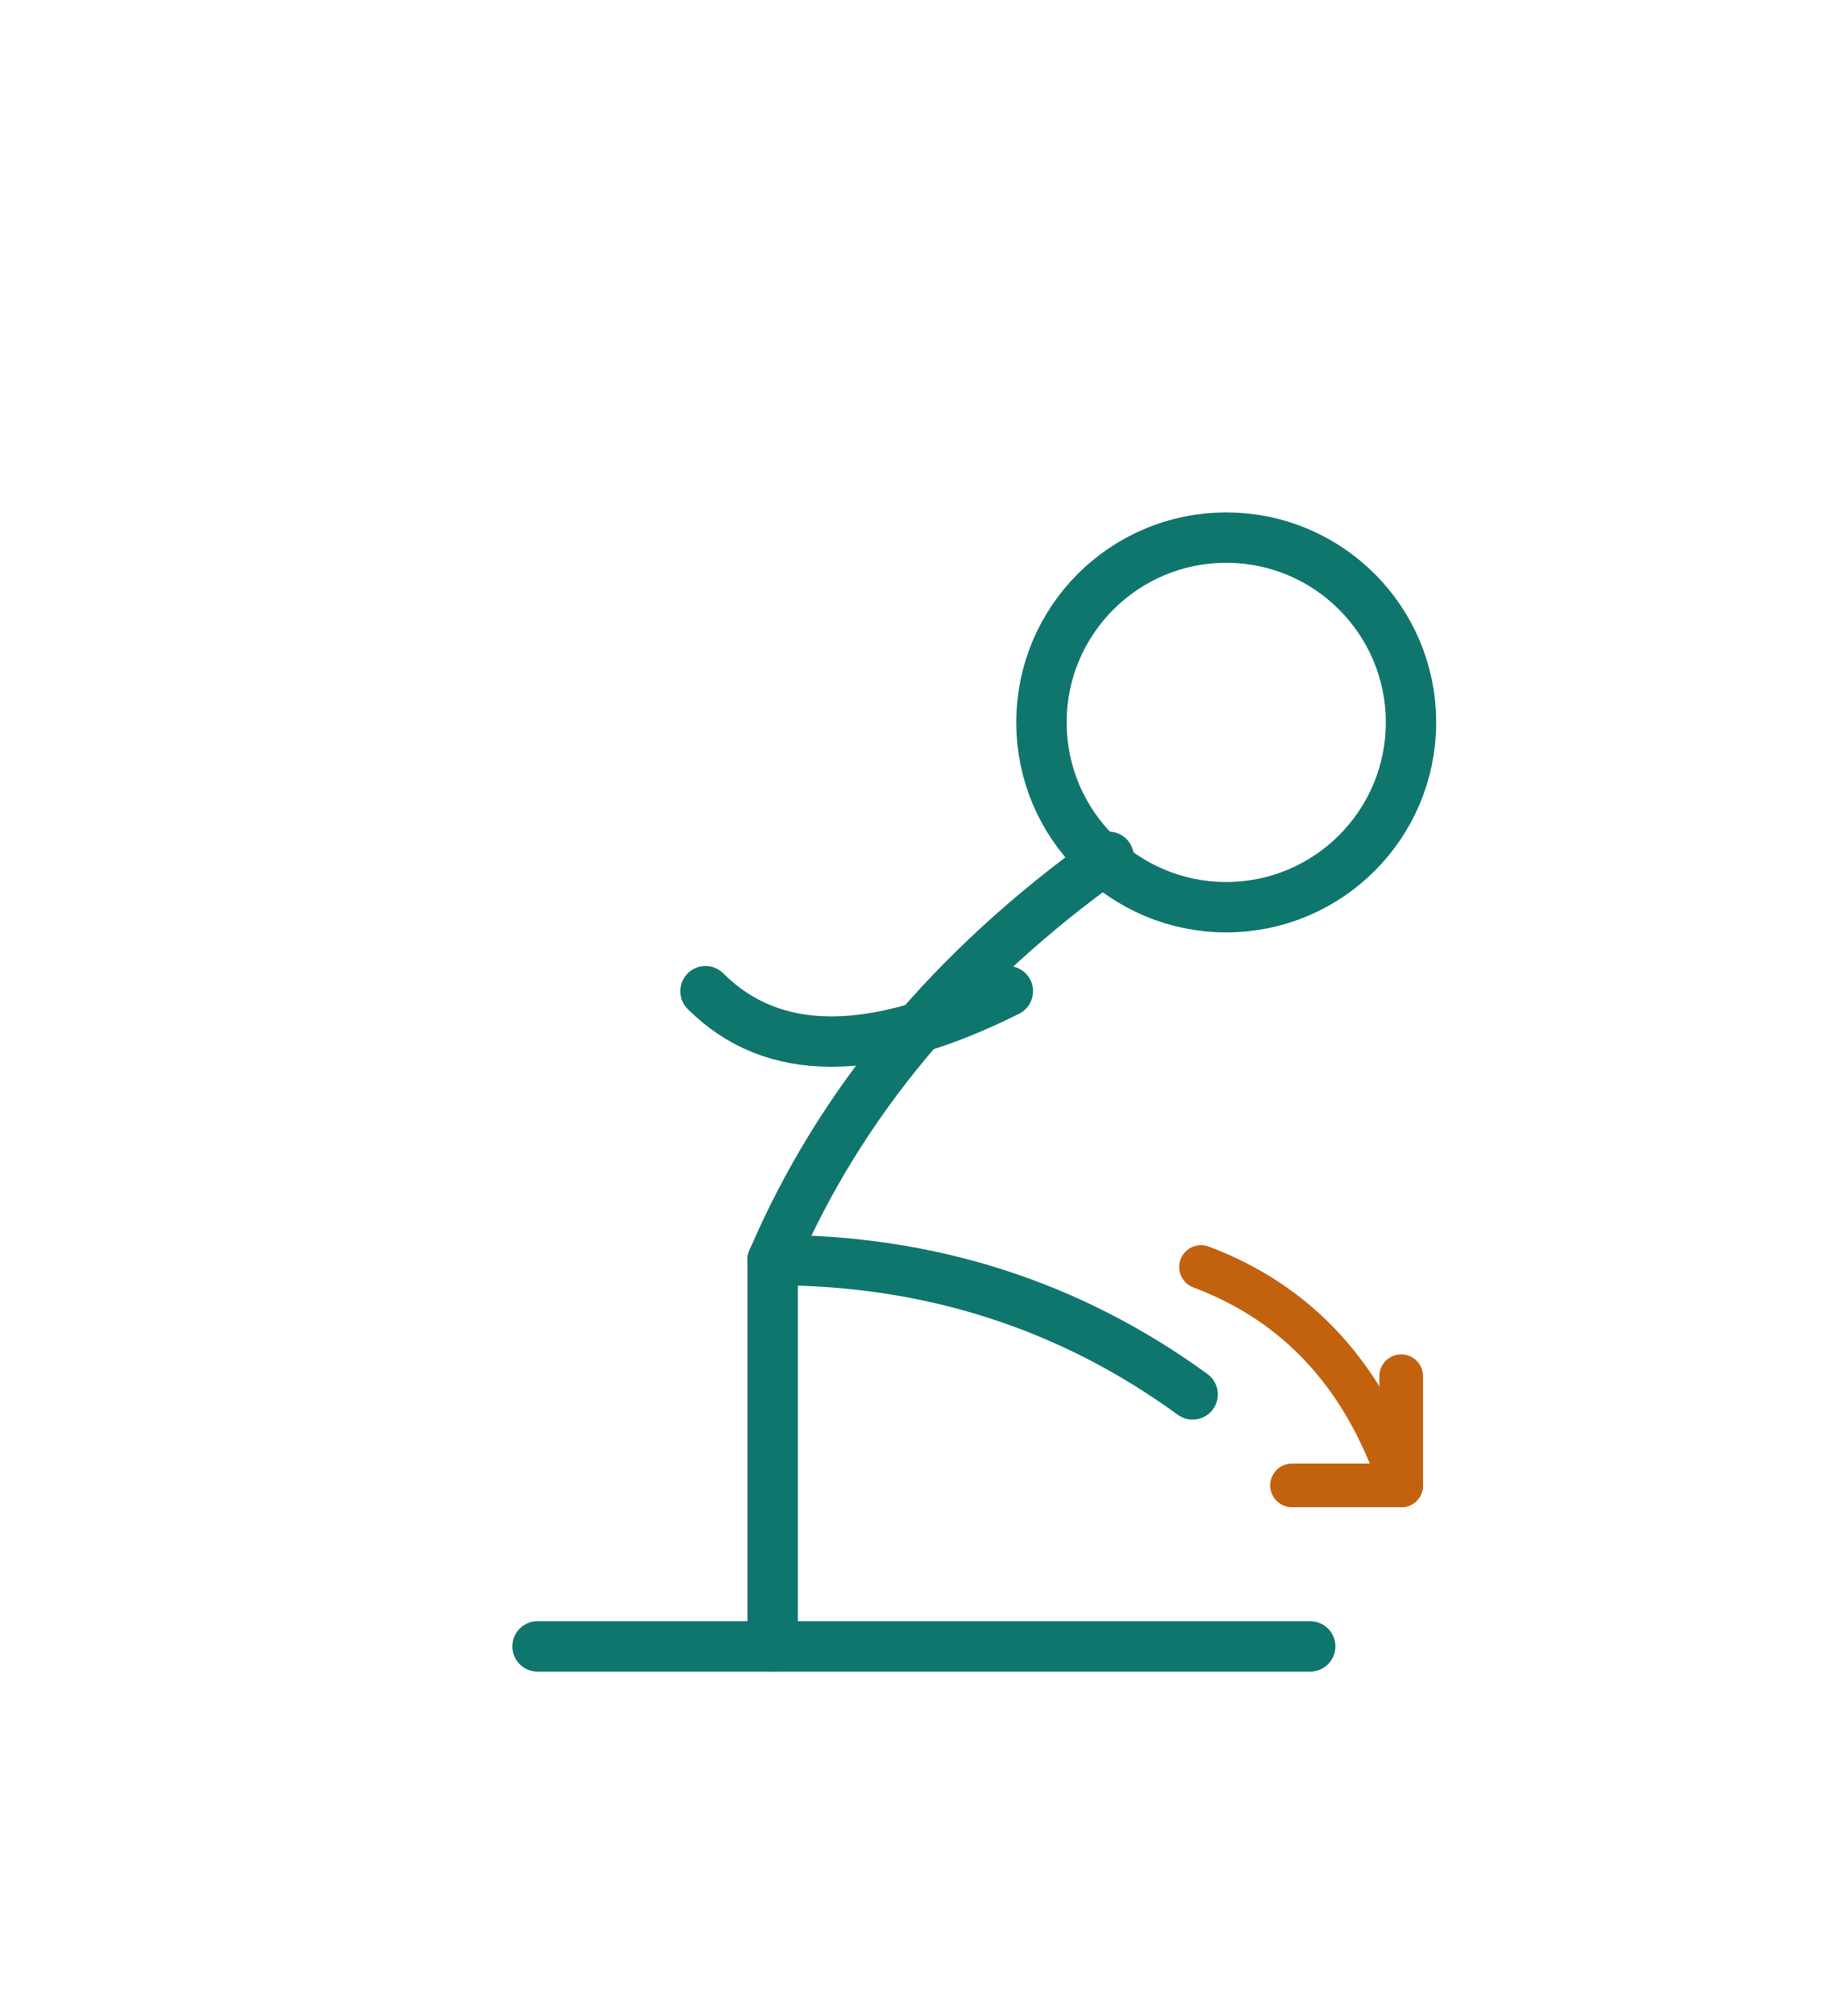
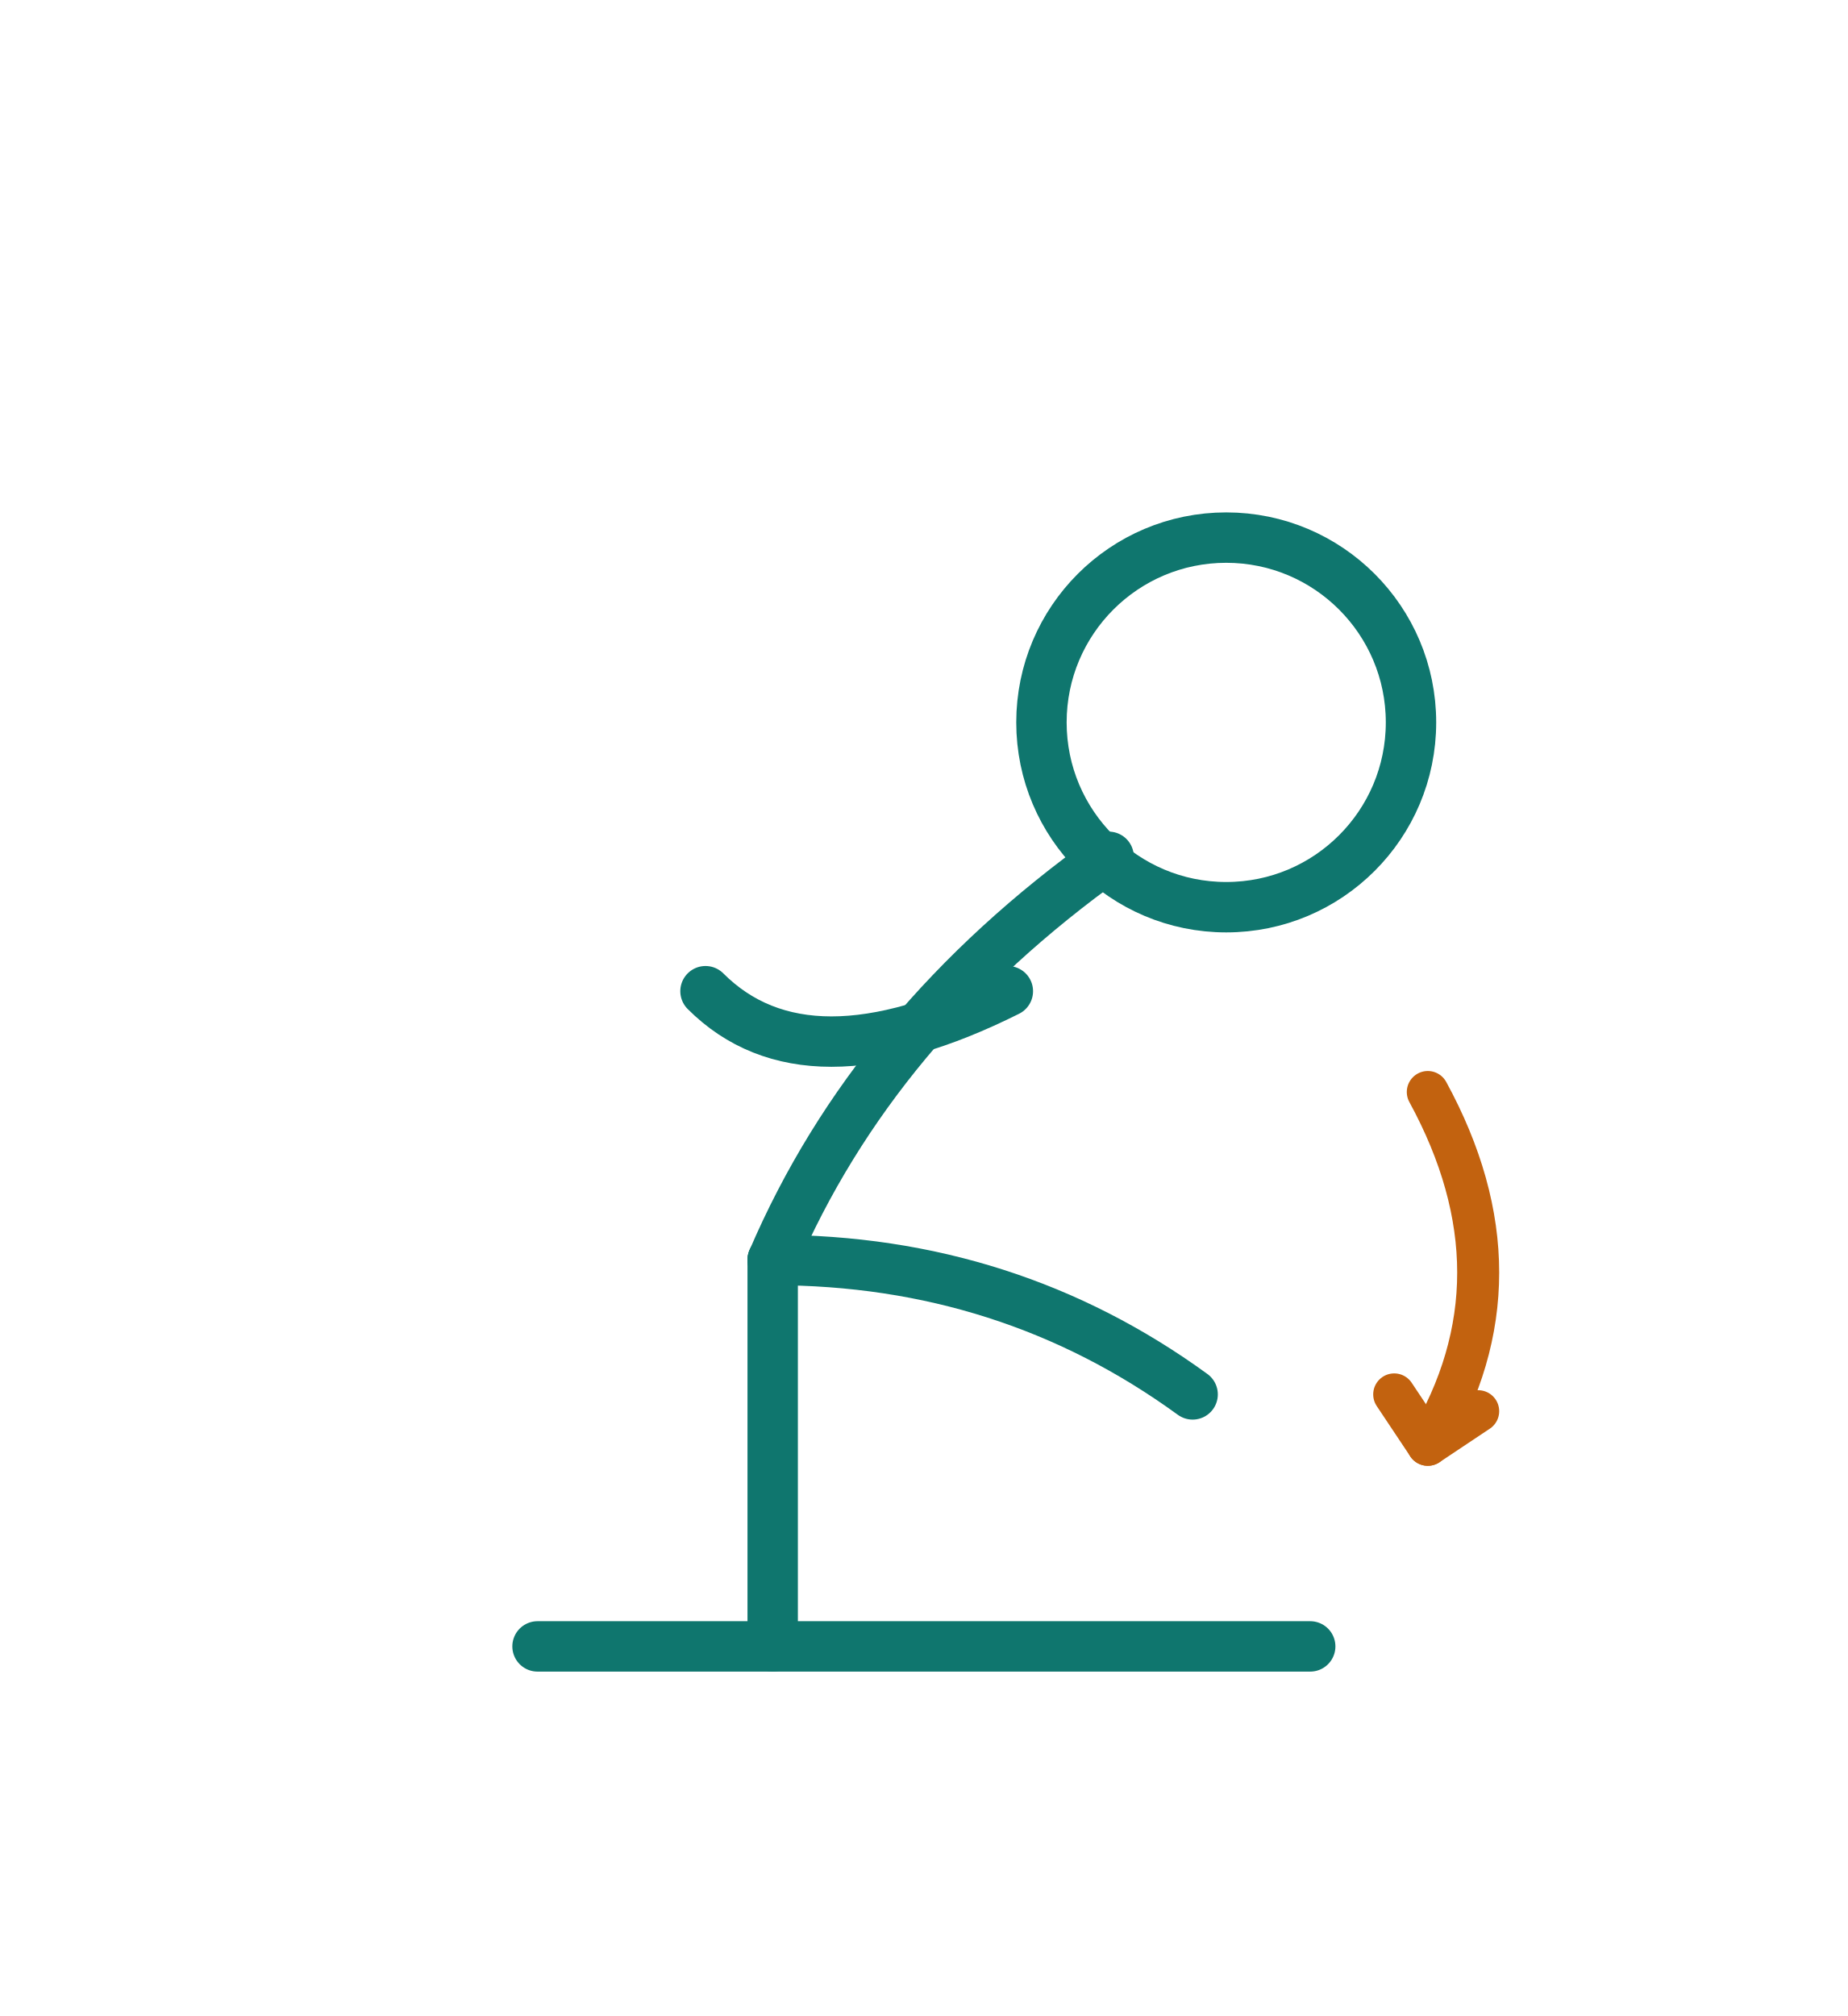
- <svg xmlns="http://www.w3.org/2000/svg" width="220" height="240" viewBox="0 0 220 240" fill="none">
-   <g stroke="#0f766e" stroke-width="6" stroke-linecap="round" stroke-linejoin="round">
+ <svg xmlns="http://www.w3.org/2000/svg" width="220" height="240" viewBox="0 0 220 240" fill="none" stroke-linecap="round" stroke-linejoin="round">
+   <g stroke="#0f766e" stroke-width="6" fill="none">
    <circle cx="146" cy="86" r="22" />
    <path d="M132 102 Q104 122 92 150" />
    <path d="M92 150 L92 196" />
    <path d="M92 150 Q120 150 142 166" />
    <path d="M120 118 Q96 130 84 118" />
    <path d="M64 196 L156 196" />
  </g>
-   <svg x="130" y="140" width="52" height="52" viewBox="0 0 24 24" fill="none" stroke="#c2620f" stroke-width="2.4" stroke-linecap="round" stroke-linejoin="round">
-     <path d="M6 5 Q14 8 17 17" />
-     <path d="M17 11 L17 17 L11 17" />
-   </svg>
+   <g stroke="#c2620f" stroke-width="5" fill="none">
+     <path d="M170 130 Q182 152 170 172" />
+     <path d="M166 166 L170 172 L176 168" />
+   </g>
</svg>
